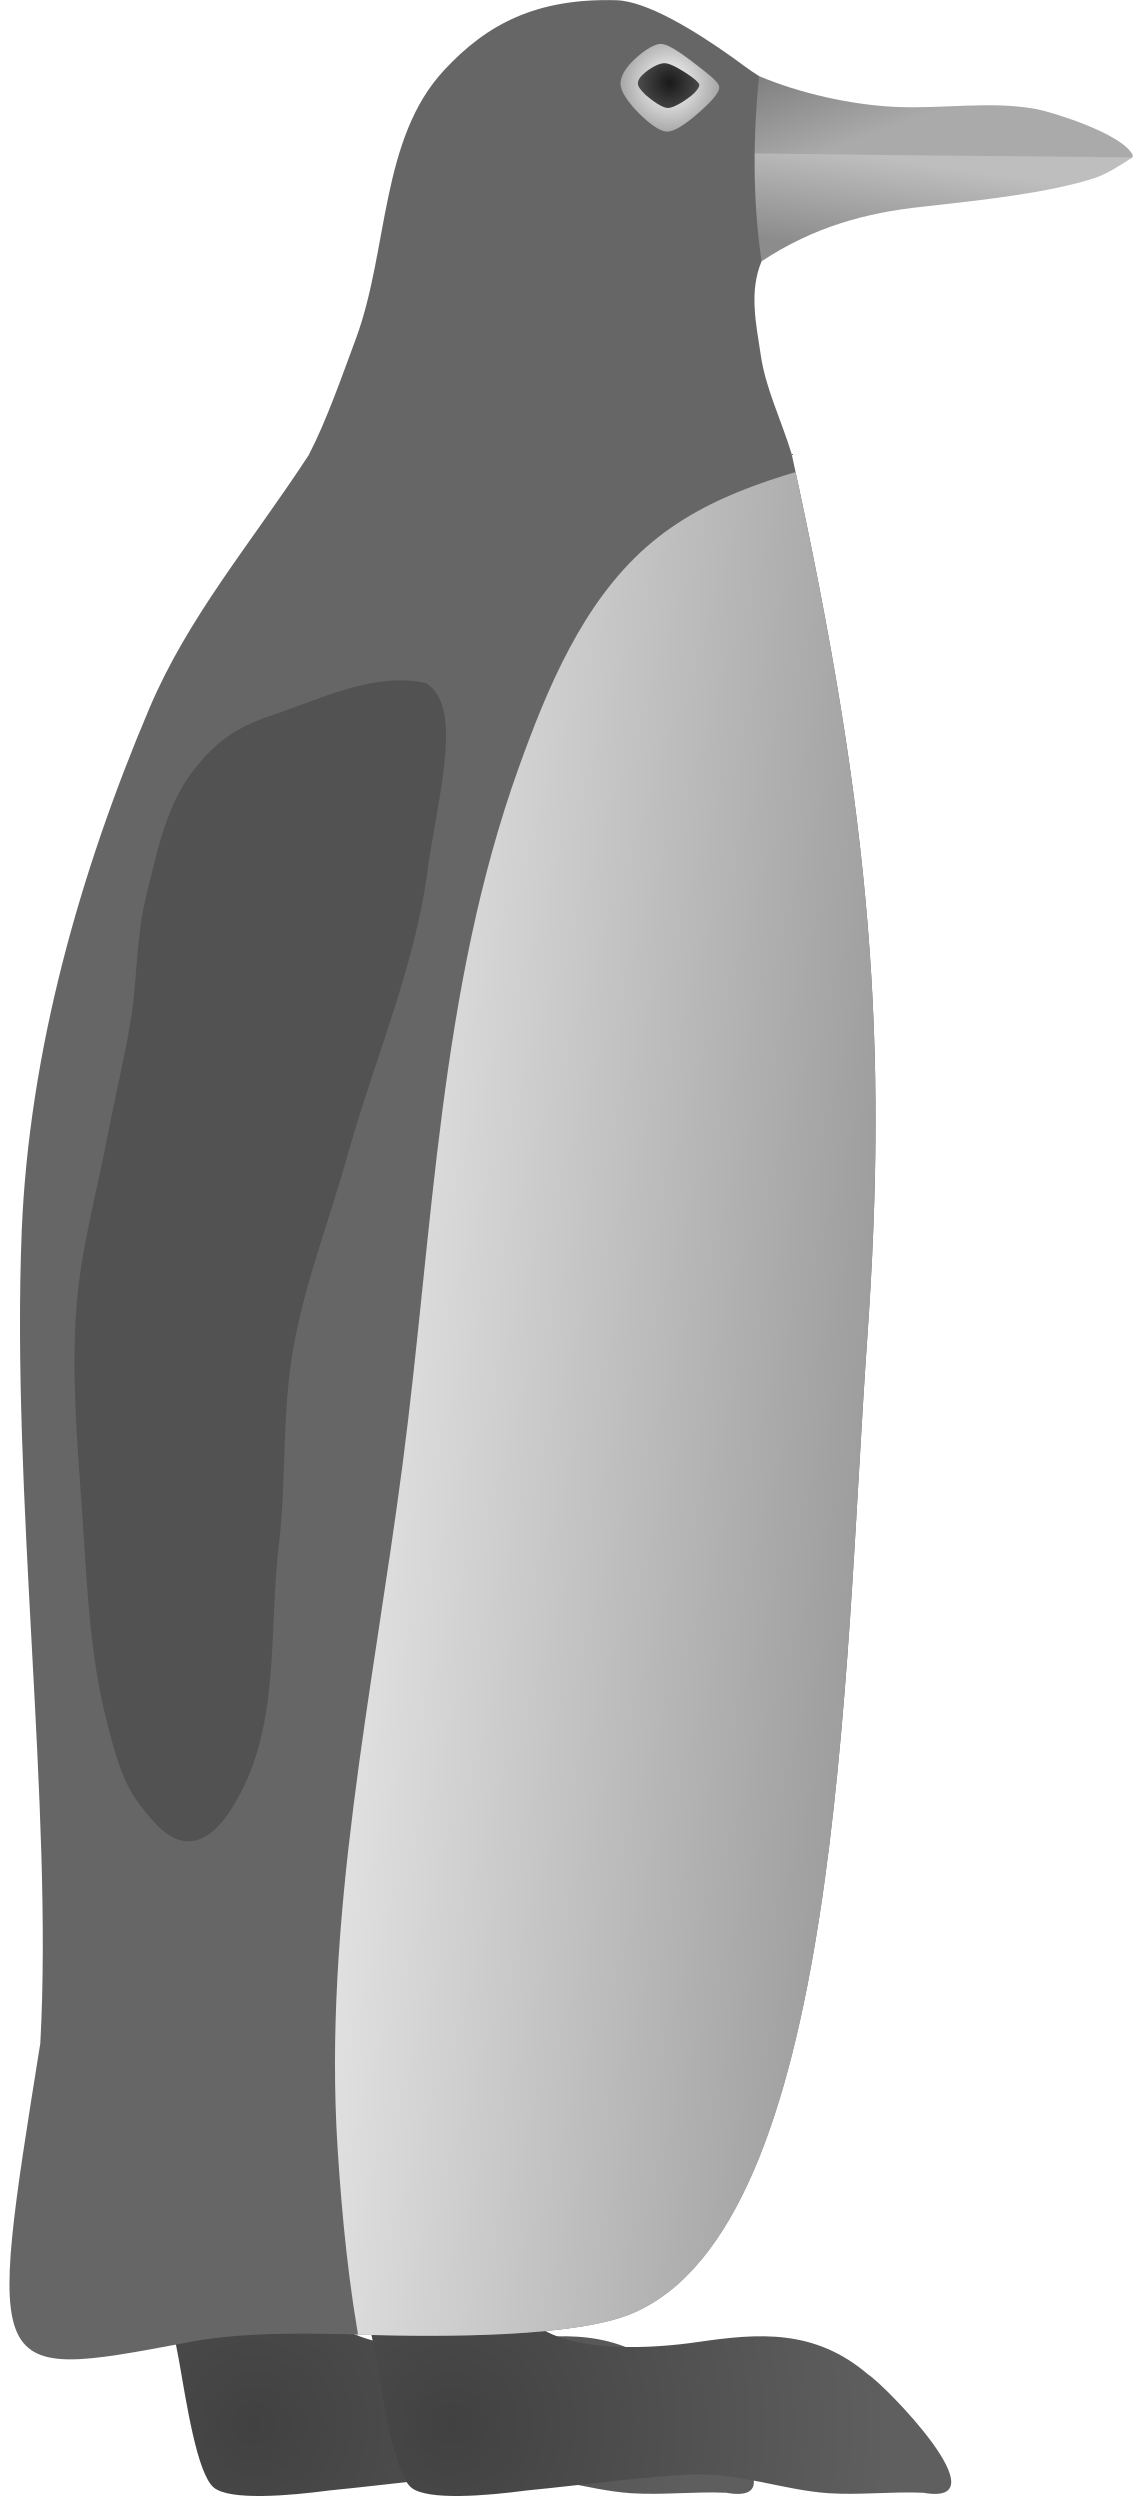
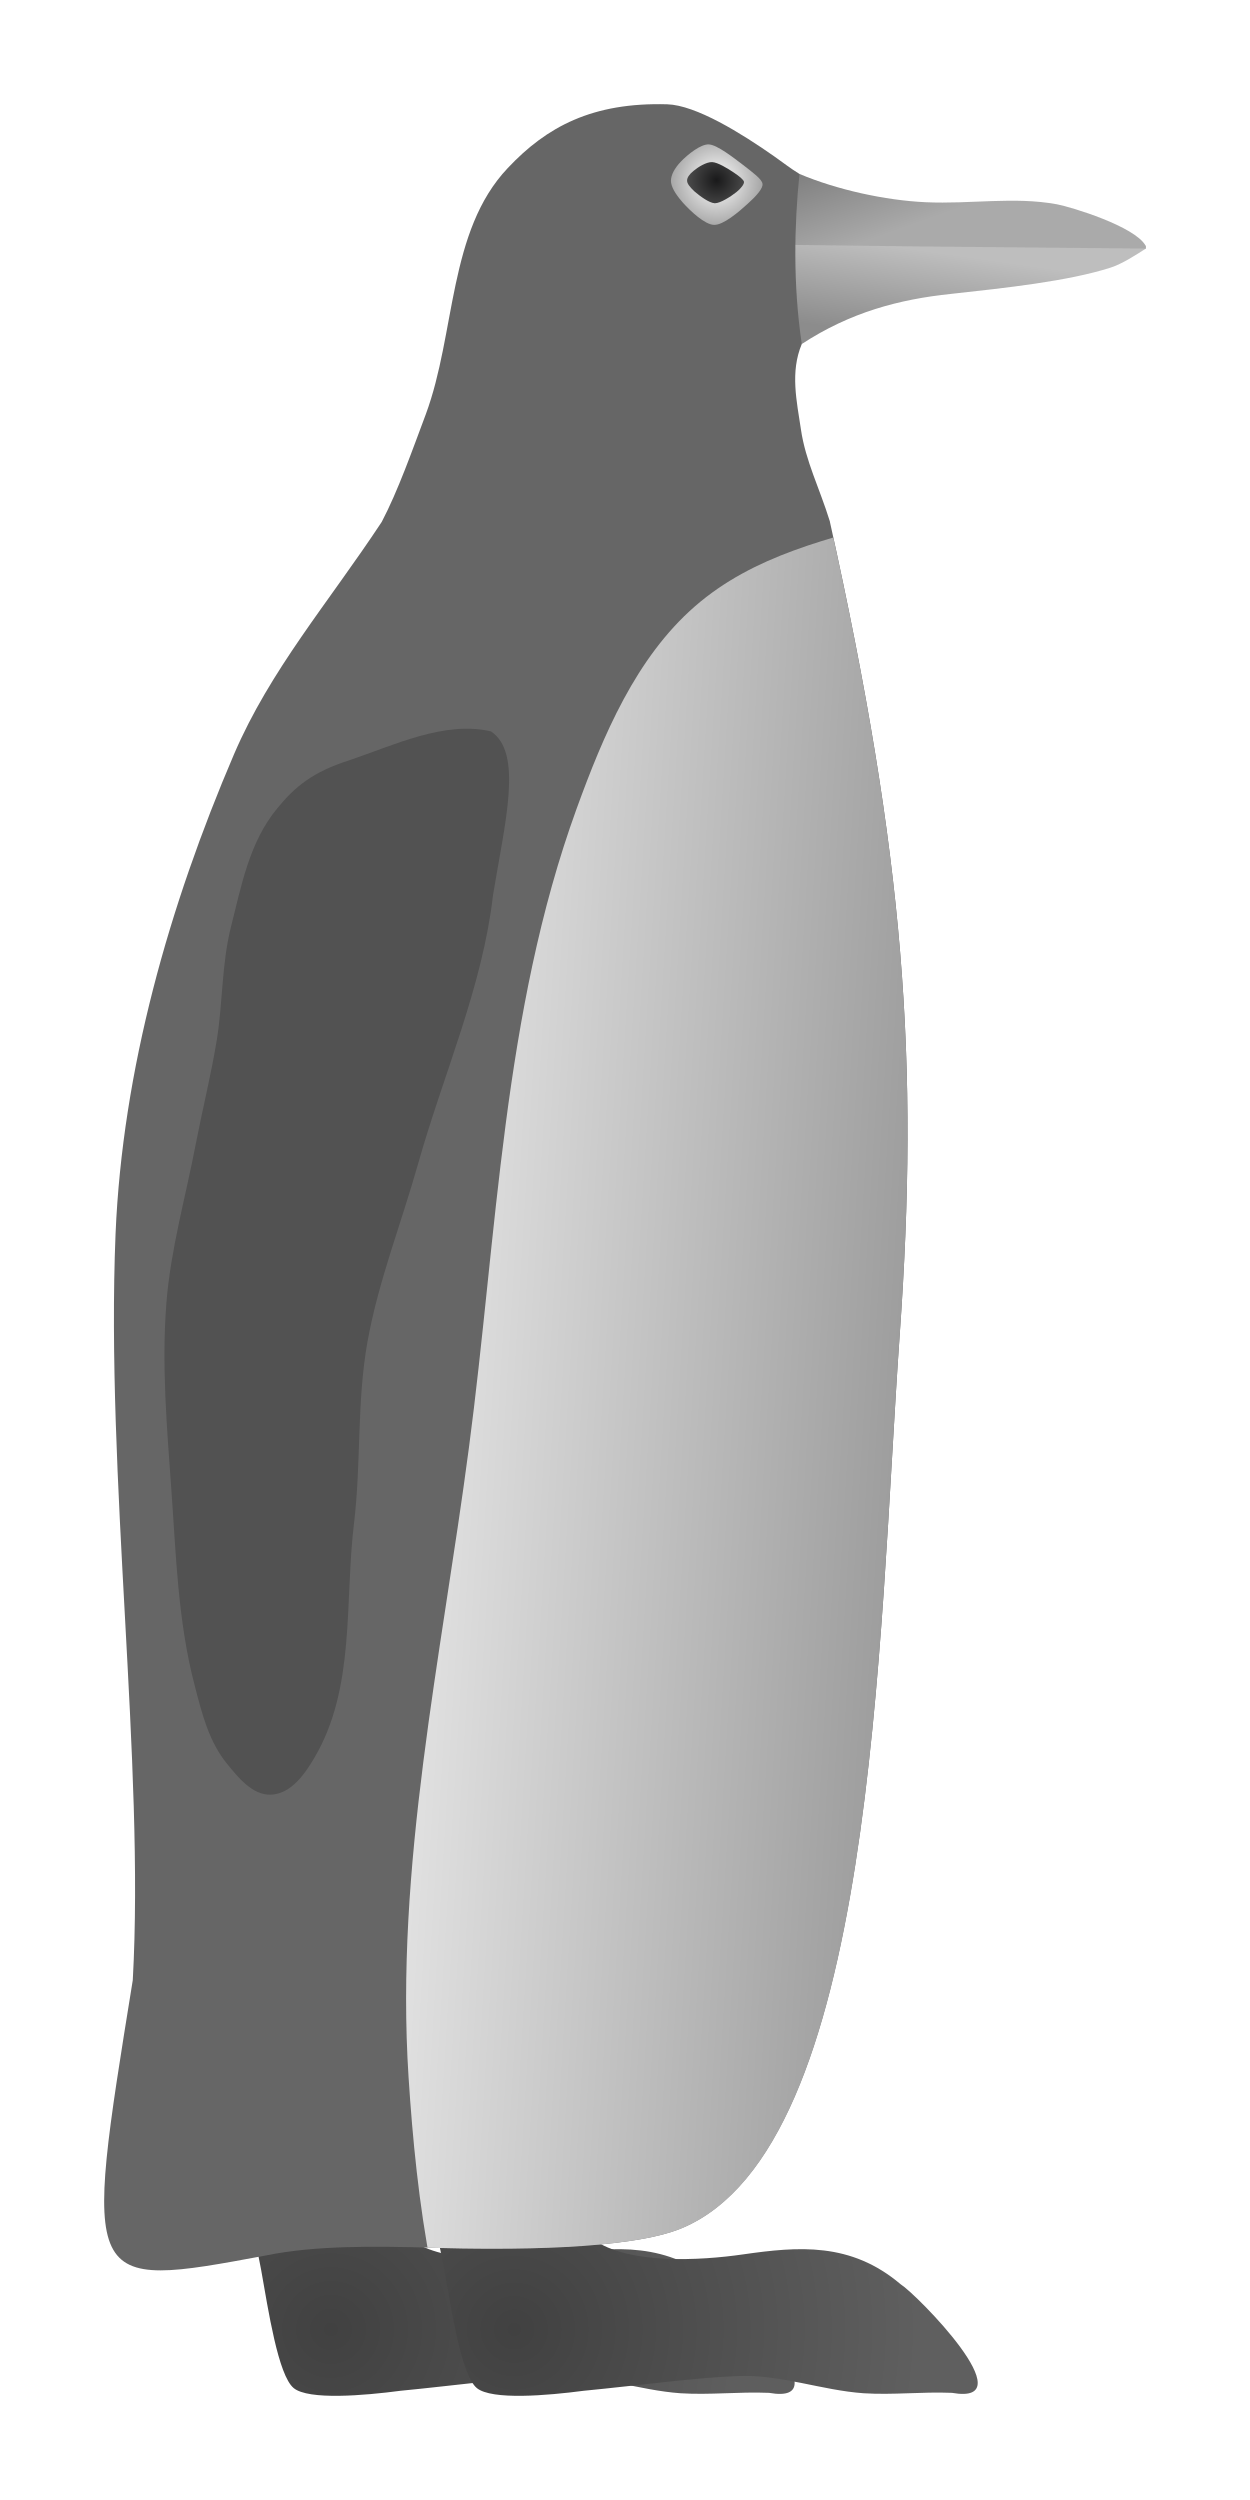
- <svg xmlns="http://www.w3.org/2000/svg" version="1.2" viewBox="0 0 504 1104" width="504" height="1104" id="svg264">
+ <svg xmlns="http://www.w3.org/2000/svg" version="1.2" viewBox="0 0 600 1200" width="600" height="1200" id="svg264">
  <defs id="defs236">
    <radialGradient id="g1" cx="112.2" cy="1070.3" r="193.1" gradientUnits="userSpaceOnUse">
      <stop offset="0" stop-color="#414141" id="stop198" />
      <stop offset="1" stop-color="#5e5e5e" id="stop200" />
    </radialGradient>
    <linearGradient id="g2" x1="402.7" y1="114.9" x2="408.8" y2="72.5" gradientUnits="userSpaceOnUse">
      <stop offset="0" stop-color="#8c8c8c" id="stop203" />
      <stop offset="1" stop-color="#bebebe" id="stop205" />
    </linearGradient>
    <linearGradient id="g3" x1="417.9" y1="-4.1" x2="434.4" y2="41.8" gradientUnits="userSpaceOnUse">
      <stop offset="0" stop-color="#787878" id="stop208" />
      <stop offset="1" stop-color="#aaaaaa" id="stop210" />
    </linearGradient>
    <radialGradient id="g4" cx="199.4" cy="1070.3" r="193" gradientUnits="userSpaceOnUse">
      <stop offset="0" stop-color="#414141" id="stop213" />
      <stop offset="1" stop-color="#5f5f5f" id="stop215" />
    </radialGradient>
    <radialGradient id="g5" cx="295.7" cy="37" r="25.9" gradientUnits="userSpaceOnUse">
      <stop offset="0" stop-color="#ffffff" id="stop218" />
      <stop offset="1" stop-color="#969696" id="stop220" />
    </radialGradient>
    <radialGradient id="g6" cx="295.7" cy="36.6" r="14" gradientUnits="userSpaceOnUse">
      <stop offset="0" stop-color="#19191a" id="stop223" />
      <stop offset="1" stop-color="#4b4b4b" id="stop225" />
    </radialGradient>
    <clipPath clipPathUnits="userSpaceOnUse" id="cp1">
-       <path d="m134.2 200.52c-25.45 39.03-51.51 71.15-68.25 111.33-30.46 73.07-53.07 151.65-56.41 230.7-4.66 116.33 13.66 255.07 7.95 358.88-23.82 148.8-26.03 149.45 63.84 133.3 23.12-4.86 50.95-4.51 79.28-3.67 34.75 1.02 93.96 1.12 118.88-9.52 91.95-39.22 93.17-283.81 103.43-429.3 9.3-131.9 2.37-229.2-33.34-391.72-41.83 3.7-162.23 2.61-215.38 0z" id="path228" />
+       <path d="M 134.2,200.52 C 108.75,239.55 82.69,271.67 65.95,311.85 35.49,384.92 12.88,463.5 9.54,542.55 4.88,658.88 23.2,797.62 17.49,901.43 c -23.82,148.8 -26.03,149.45 63.84,133.3 23.12,-4.86 50.95,-4.51 79.28,-3.67 34.75,1.02 93.96,1.12 118.88,-9.52 91.95,-39.22 93.17,-283.81 103.43,-429.3 9.3,-131.9 2.37,-229.2 -33.34,-391.72 -41.83,3.7 -162.23,2.61 -215.38,0 z" id="path228" />
    </clipPath>
    <linearGradient id="g7" x1="103.4" y1="219" x2="463.4" y2="240.9" gradientUnits="userSpaceOnUse">
      <stop offset="0" stop-color="#fafafa" id="stop231" />
      <stop offset="1" stop-color="#8c8c8c" id="stop233" />
    </linearGradient>
  </defs>
  <style id="style238">
		.s0 { fill: #525252 } 
		.s1 { fill: url(#g1) } 
		.s2 { fill: url(#g2) } 
		.s3 { fill: url(#g3) } 
		.s4 { fill: url(#g4) } 
		.s5 { fill: #666666 } 
		.s6 { fill: url(#g5) } 
		.s7 { fill: url(#g6) } 
		.s8 { fill: url(#g7) } 
	</style>
-   <path id="Flipper_Back" class="s0" d="m169.1 661.8c2.1 28.8 2.8 57.9 10.2 86 3 11.6 5.9 23.9 13.8 33.6 4.7 5.7 10.7 13.5 18.6 13.2 8.8-0.3 14.8-9.1 18.8-15.9 17.6-30.3 12.9-67.4 16.9-101.3 3.2-26.1 1.2-52.7 5.8-78.6 4.6-26.4 14.6-51.8 21.9-77.7 10.7-38.6 27.4-76.1 31.9-115.8 5.1-31.3 13.1-61.7-0.9-70.9-19.8-4.7-41.4 5.9-61 12.6-15.3 4.9-23.1 11.4-30.6 20.7-11.9 14.6-15.3 33.5-19.8 51.1-4 16.1-3.4 32.8-6.1 49.1-2.4 15.1-6.1 30-8.9 45-4.4 23-10.8 45.7-12.7 69-2 26.5 0.2 53.3 2.1 79.9z" />
-   <path id="Foot_Back" class="s1" d="m78.9 1041.6c3.4 19.3 8.1 50.7 15.5 56.9 7.1 5.9 33.6 3.6 50.9 1.3 25.7-2.5 53.5-6.4 73.9-7.1 20.1-0.7 39.5 6.9 59.4 8.3 14 0.9 27.5-0.8 42.1-0.2 35.5 6.3-17-47.5-24.4-52.2-23.9-20.4-48.8-18.2-75.1-14.4-20.5 3-54.9 5-71.5-7.3-7.7-5.7-10.6-17.8-13.5-28.7-10.3-39.1 17.5-90.5 6.4-123.8-9.6-24.7-21.7-22.3-37.4-19.8-23.2 3.7-36.1 13.4-44.3 30.3-11.4 23.7 0 53.6 2.8 80.2 3 25.8 11.5 55.6 15.2 76.5z" />
-   <path id="Beak_Lower" class="s2" d="m272.1 64.8c37 29.7 36.9 30.1 64.2 50.6 23.1-15.3 46.4-21.5 71-24.1 26.2-2.9 55.7-6.1 75.9-12.6 5.8-1.9 12.1-6.1 16.9-9.2v-1.3c-69.3-1.2-161.7-3.4-228-3.4z" />
-   <path id="Beak_Upper" class="s3" d="m272.1 66.7c77.5 1.6 158.8 2.1 228 2.8 0 0 0-1.4-0.1-1.4-5.1-9.3-35.4-18.6-42.2-19.9-20.5-3.8-40.8 0-62.6-1-19.2-0.9-42.2-6-60-13.6-27.9 14.7-45.6 21.6-63.1 33.1z" />
-   <path id="Foot_Front" class="s4" d="m166.1 1041.6c3.4 19.3 8.1 50.7 15.5 56.9 7.1 5.9 33.6 3.6 50.9 1.3 25.8-2.5 53.5-6.4 73.9-7.1 20.1-0.7 39.5 6.9 59.4 8.3 14 0.9 27.5-0.8 42-0.2 35.6 6.3-16.9-47.5-24.4-52.2-23.8-20.4-48.7-18.2-75-14.4-20.4 3-54.9 5-71.5-7.3-7.7-5.7-10.6-17.8-13.5-28.7-10.2-39.1 17.6-90.5 6.5-123.8-9.7-24.7-21.8-22.3-37.5-19.8-23.2 3.7-36.1 13.4-44.2 30.3-11.4 23.7-0.3 53.6 2.8 80.2 3 25.8 11.4 55.6 15.1 76.5z" />
-   <path id="Head_Base" class="s5" d="m136.3 201c0 0 60.9 64.2 110.1 64.6 44.5-0.4 103.2-65.1 103.2-65.1-4.8-15.7-11.5-28.8-13.7-44-2-13.6-5.2-27.6 0.4-41.1-4.2-28.6-3.6-57-1.1-81.8-4.4-2.7-8.1-5.7-11.8-8.3-15.9-11.3-37.5-24.8-51.2-25.2-35.5-1-57.3 10.7-75.9 30.7-28.4 30.3-24.7 79.4-39 118.4-6.5 17.5-13.2 36.8-21 51.8z" />
-   <g id="Eye_Front">
-     <path id="Eye_Base" class="s6" d="m292.1 19.4c-3.8-0.3-10.2 4.9-13.4 8.3-3.1 3.3-4.7 6.5-4.7 9.3 0.1 2.7 1.9 6 5.5 10.2 3.6 4.1 10.6 10.8 15 10.9 4.3 0.2 11.7-6.1 16-10.1 4.3-3.9 7.5-7.6 7.1-9.7-0.3-2.2-4.5-5.3-9.2-9-4.7-3.6-12.4-9.7-16.3-9.9z" />
-     <path id="Eye_Cornea" class="s7" d="m293.6 27.9c-2.7-0.1-6.7 2.4-8.8 4.2-2.1 1.7-3.2 3.4-3.1 4.8 0 1.3 1.2 2.9 3.5 5.1 2.4 2.1 7 5.6 9.7 5.7 2.7 0 7.7-3.3 10.2-5.3 2.5-2 3.8-4 3.7-5-0.2-1-2.2-2.7-4.9-4.5-2.8-1.9-7.6-4.9-10.3-5z" />
+   <path id="Flipper_Back" class="s0" d="m 169.1,661.8 c 2.1,28.8 2.8,57.9 10.2,86 3,11.6 5.9,23.9 13.8,33.6 4.7,5.7 10.7,13.5 18.6,13.2 8.8,-0.3 14.8,-9.1 18.8,-15.9 17.6,-30.3 12.9,-67.4 16.9,-101.3 3.2,-26.1 1.2,-52.7 5.8,-78.6 4.6,-26.4 14.6,-51.8 21.9,-77.7 10.7,-38.6 27.4,-76.1 31.9,-115.8 5.1,-31.3 13.1,-61.7 -0.9,-70.9 -19.8,-4.7 -41.4,5.9 -61,12.6 -15.3,4.9 -23.1,11.4 -30.6,20.7 -11.9,14.6 -15.3,33.5 -19.8,51.1 -4,16.1 -3.4,32.8 -6.1,49.1 -2.4,15.1 -6.1,30 -8.9,45 -4.4,23 -10.8,45.7 -12.7,69 -2,26.5 0.2,53.3 2.1,79.9 z" transform="matrix(1.008226,0,0,0.998008,45.78629,49.95941)" />
+   <path id="Foot_Back" class="s1" d="m 78.9,1041.6 c 3.4,19.3 8.1,50.7 15.5,56.9 7.1,5.9 33.6,3.6 50.9,1.3 25.7,-2.5 53.5,-6.4 73.9,-7.1 20.1,-0.7 39.5,6.9 59.4,8.3 14,0.9 27.5,-0.8 42.1,-0.2 35.5,6.3 -17,-47.5 -24.4,-52.2 -23.9,-20.4 -48.8,-18.2 -75.1,-14.4 -20.5,3 -54.9,5 -71.5,-7.3 -7.7,-5.7 -10.6,-17.8 -13.5,-28.7 -10.3,-39.1 17.5,-90.5 6.4,-123.8 -9.6,-24.7 -21.7,-22.3 -37.4,-19.8 -23.2,3.7 -36.1,13.4 -44.3,30.3 -11.4,23.7 0,53.6 2.8,80.2 3,25.8 11.5,55.6 15.2,76.5 z" style="fill:url(#g1)" transform="matrix(1.008226,0,0,0.998008,45.78629,49.95941)" />
+   <path id="Beak_Lower" class="s2" d="m 272.1,64.8 c 37,29.7 36.9,30.1 64.2,50.6 23.1,-15.3 46.4,-21.5 71,-24.1 26.2,-2.9 55.7,-6.1 75.9,-12.6 5.8,-1.9 12.1,-6.1 16.9,-9.2 V 68.2 C 430.8,67 338.4,64.8 272.1,64.8 Z" style="fill:url(#g2)" transform="matrix(1.008226,0,0,0.998008,45.78629,49.95941)" />
+   <path id="Beak_Upper" class="s3" d="m 272.1,66.7 c 77.5,1.6 158.8,2.1 228,2.8 0,0 0,-1.4 -0.1,-1.4 -5.1,-9.3 -35.4,-18.6 -42.2,-19.9 -20.5,-3.8 -40.8,0 -62.6,-1 -19.2,-0.9 -42.2,-6 -60,-13.6 -27.9,14.7 -45.6,21.6 -63.1,33.1 z" style="fill:url(#g3)" transform="matrix(1.008226,0,0,0.998008,45.78629,49.95941)" />
+   <path id="Foot_Front" class="s4" d="m 166.1,1041.6 c 3.4,19.3 8.1,50.7 15.5,56.9 7.1,5.9 33.6,3.6 50.9,1.3 25.8,-2.5 53.5,-6.4 73.9,-7.1 20.1,-0.7 39.5,6.9 59.4,8.3 14,0.9 27.5,-0.8 42,-0.2 35.6,6.3 -16.9,-47.5 -24.4,-52.2 -23.8,-20.4 -48.7,-18.2 -75,-14.4 -20.4,3 -54.9,5 -71.5,-7.3 -7.7,-5.7 -10.6,-17.8 -13.5,-28.7 -10.2,-39.1 17.6,-90.5 6.5,-123.8 -9.7,-24.7 -21.8,-22.3 -37.5,-19.8 -23.2,3.7 -36.1,13.4 -44.2,30.3 -11.4,23.7 -0.3,53.6 2.8,80.2 3,25.8 11.4,55.6 15.1,76.5 z" style="fill:url(#g4)" transform="matrix(1.008226,0,0,0.998008,45.78629,49.95941)" />
+   <path id="Head_Base" class="s5" d="m 136.3,201 c 0,0 60.9,64.2 110.1,64.6 44.5,-0.4 103.2,-65.1 103.2,-65.1 -4.8,-15.7 -11.5,-28.8 -13.7,-44 -2,-13.6 -5.2,-27.6 0.4,-41.1 -4.2,-28.6 -3.6,-57 -1.1,-81.8 -4.4,-2.7 -8.1,-5.7 -11.8,-8.3 C 307.5,14 285.9,0.5 272.2,0.1 c -35.5,-1 -57.3,10.7 -75.9,30.7 -28.4,30.3 -24.7,79.4 -39,118.4 -6.5,17.5 -13.2,36.8 -21,51.8 z" transform="matrix(1.008226,0,0,0.998008,45.78629,49.95941)" />
+   <g id="Eye_Front" transform="matrix(1.008226,0,0,0.998008,45.78629,49.95941)">
+     <path id="Eye_Base" class="s6" d="m 292.1,19.4 c -3.8,-0.3 -10.2,4.9 -13.4,8.3 -3.1,3.3 -4.7,6.5 -4.7,9.3 0.1,2.7 1.9,6 5.5,10.2 3.6,4.1 10.6,10.8 15,10.9 4.3,0.2 11.7,-6.1 16,-10.1 4.3,-3.9 7.5,-7.6 7.1,-9.7 -0.3,-2.2 -4.5,-5.3 -9.2,-9 -4.7,-3.6 -12.4,-9.7 -16.3,-9.9 z" style="fill:url(#g5)" />
+     <path id="Eye_Cornea" class="s7" d="m 293.6,27.9 c -2.7,-0.1 -6.7,2.4 -8.8,4.2 -2.1,1.7 -3.2,3.4 -3.1,4.8 0,1.3 1.2,2.9 3.5,5.1 2.4,2.1 7,5.6 9.7,5.7 2.7,0 7.7,-3.3 10.2,-5.3 2.5,-2 3.8,-4 3.7,-5 -0.2,-1 -2.2,-2.7 -4.9,-4.5 -2.8,-1.9 -7.6,-4.9 -10.3,-5 z" style="fill:url(#g6)" />
  </g>
-   <path id="Torso" class="s5" d="m136.3 201c-25.5 39-53.1 71.2-70.3 111.7-30.9 72.9-53.1 151.7-56.4 230.7-4.7 116.4 13.9 255.1 8.2 358.9-23.8 148.8-24.2 148.9 63.5 132.4 23.2-4.8 51-4.5 79.3-3.7 34.8 1 93.8 1.2 118.7-9.5 92-39.2 93.4-283.8 103.6-429.3 9.3-131.9 2.4-229.2-33.3-391.7-41.9 3.7-160.2 3.1-213.3 0.5z" />
-   <g id="Clipping-Groups" clip-path="url(#cp1)">
+   <path id="Torso" class="s5" d="M 136.3,201 C 110.8,240 83.2,272.2 66,312.7 35.1,385.6 12.9,464.4 9.6,543.4 4.9,659.8 23.5,798.5 17.8,902.3 -6,1051.1 -6.4,1051.2 81.3,1034.7 c 23.2,-4.8 51,-4.5 79.3,-3.7 34.8,1 93.8,1.2 118.7,-9.5 92,-39.2 93.4,-283.8 103.6,-429.3 9.3,-131.9 2.4,-229.2 -33.3,-391.7 -41.9,3.7 -160.2,3.1 -213.3,0.5 z" transform="matrix(1.008226,0,0,0.998008,45.78629,49.95941)" />
+   <g id="Clipping-Groups" clip-path="url(#cp1)" transform="matrix(1.008226,0,0,0.998008,45.78629,49.95941)">
    <g id="Torso-Clip">
-       <path id="Belly-Gradient" class="s8" d="m388.3 198.4c-39.4 10.4-74.9 18.6-102.8 43.1-28.2 24.8-43.7 62.1-56.4 97.4-35.2 97.9-37.8 204.6-51.3 307.6-13.1 100.5-35.2 201.4-28.7 302.5 3.7 58.1 12.3 129.7 38.5 170.3h358.5v-918.8c0 0-157.7-2.2-157.8-2.1z" />
+       <path id="Belly-Gradient" class="s8" d="m 388.3,198.4 c -39.4,10.4 -74.9,18.6 -102.8,43.1 -28.2,24.8 -43.7,62.1 -56.4,97.4 -35.2,97.9 -37.8,204.6 -51.3,307.6 -13.1,100.5 -35.2,201.4 -28.7,302.5 3.7,58.1 12.3,129.7 38.5,170.3 H 546.1 V 200.5 c 0,0 -157.7,-2.2 -157.8,-2.1 z" style="fill:url(#g7)" />
    </g>
  </g>
-   <path id="Flipper_Front" class="s0" d="m36.1 665.5c2.3 31.9 3.1 64.3 11.3 95.6 3.3 12.8 6.6 26.5 15.4 37.3 5.1 6.3 11.9 15 20.7 14.7 9.7-0.3 16.4-10.2 20.8-17.8 19.6-33.6 14.3-74.8 18.8-112.5 3.5-29 1.3-58.5 6.4-87.3 5.2-29.4 16.3-57.6 24.3-86.4 12-42.8 30.5-84.5 35.5-128.6 5.6-34.7 14.5-68.5-1-78.8-22-5.2-46 6.6-67.7 14-17.1 5.5-25.7 12.7-34 23-13.3 16.2-17.1 37.3-22 56.8-4.5 17.9-3.9 36.5-6.8 54.6-2.7 16.7-6.8 33.3-10 50-4.8 25.5-12 50.7-14 76.6-2.3 29.5 0.2 59.2 2.3 88.8z" />
+   <path id="Flipper_Front" class="s0" d="m 36.1,665.5 c 2.3,31.9 3.1,64.3 11.3,95.6 3.3,12.8 6.6,26.5 15.4,37.3 5.1,6.3 11.9,15 20.7,14.7 9.7,-0.3 16.4,-10.2 20.8,-17.8 19.6,-33.6 14.3,-74.8 18.8,-112.5 3.5,-29 1.3,-58.5 6.4,-87.3 5.2,-29.4 16.3,-57.6 24.3,-86.4 12,-42.8 30.5,-84.5 35.5,-128.6 5.6,-34.7 14.5,-68.5 -1,-78.8 -22,-5.2 -46,6.6 -67.7,14 -17.1,5.5 -25.7,12.7 -34,23 -13.3,16.2 -17.1,37.3 -22,56.8 -4.5,17.9 -3.9,36.5 -6.8,54.6 -2.7,16.7 -6.8,33.3 -10,50 -4.8,25.5 -12,50.7 -14,76.6 -2.3,29.5 0.2,59.2 2.3,88.8 z" transform="matrix(1.008226,0,0,0.998008,45.78629,49.95941)" />
</svg>
